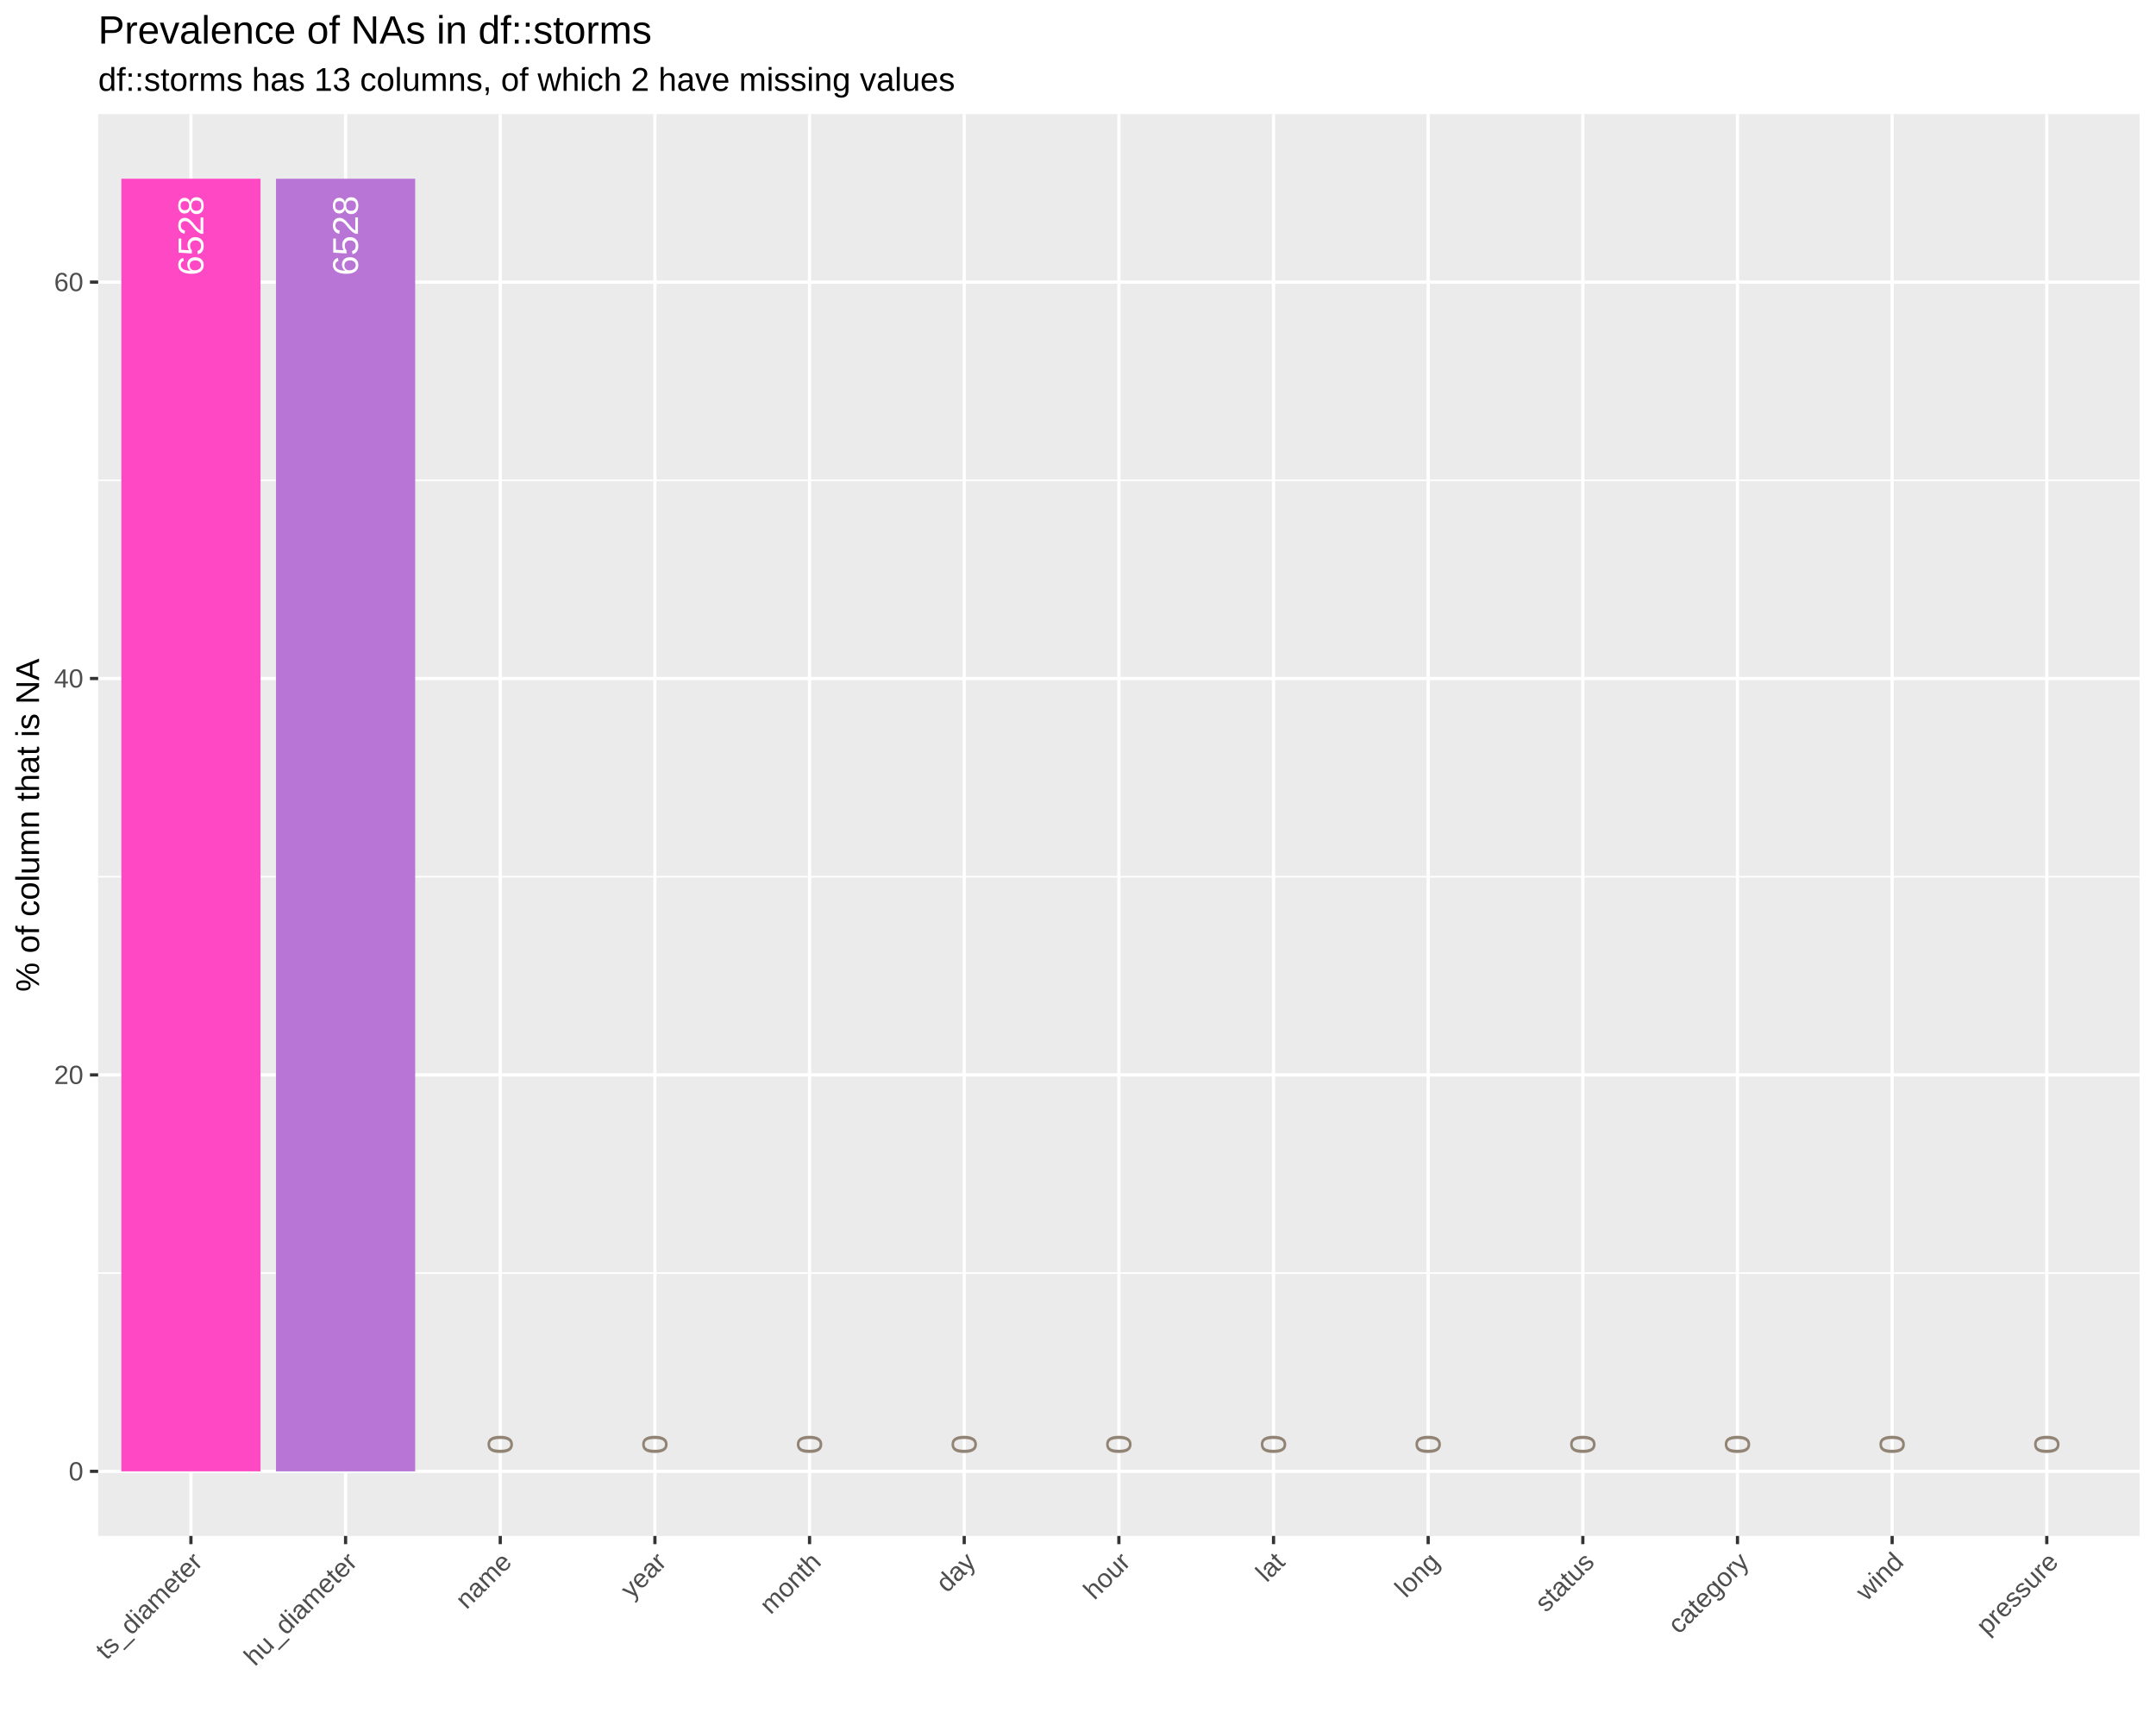
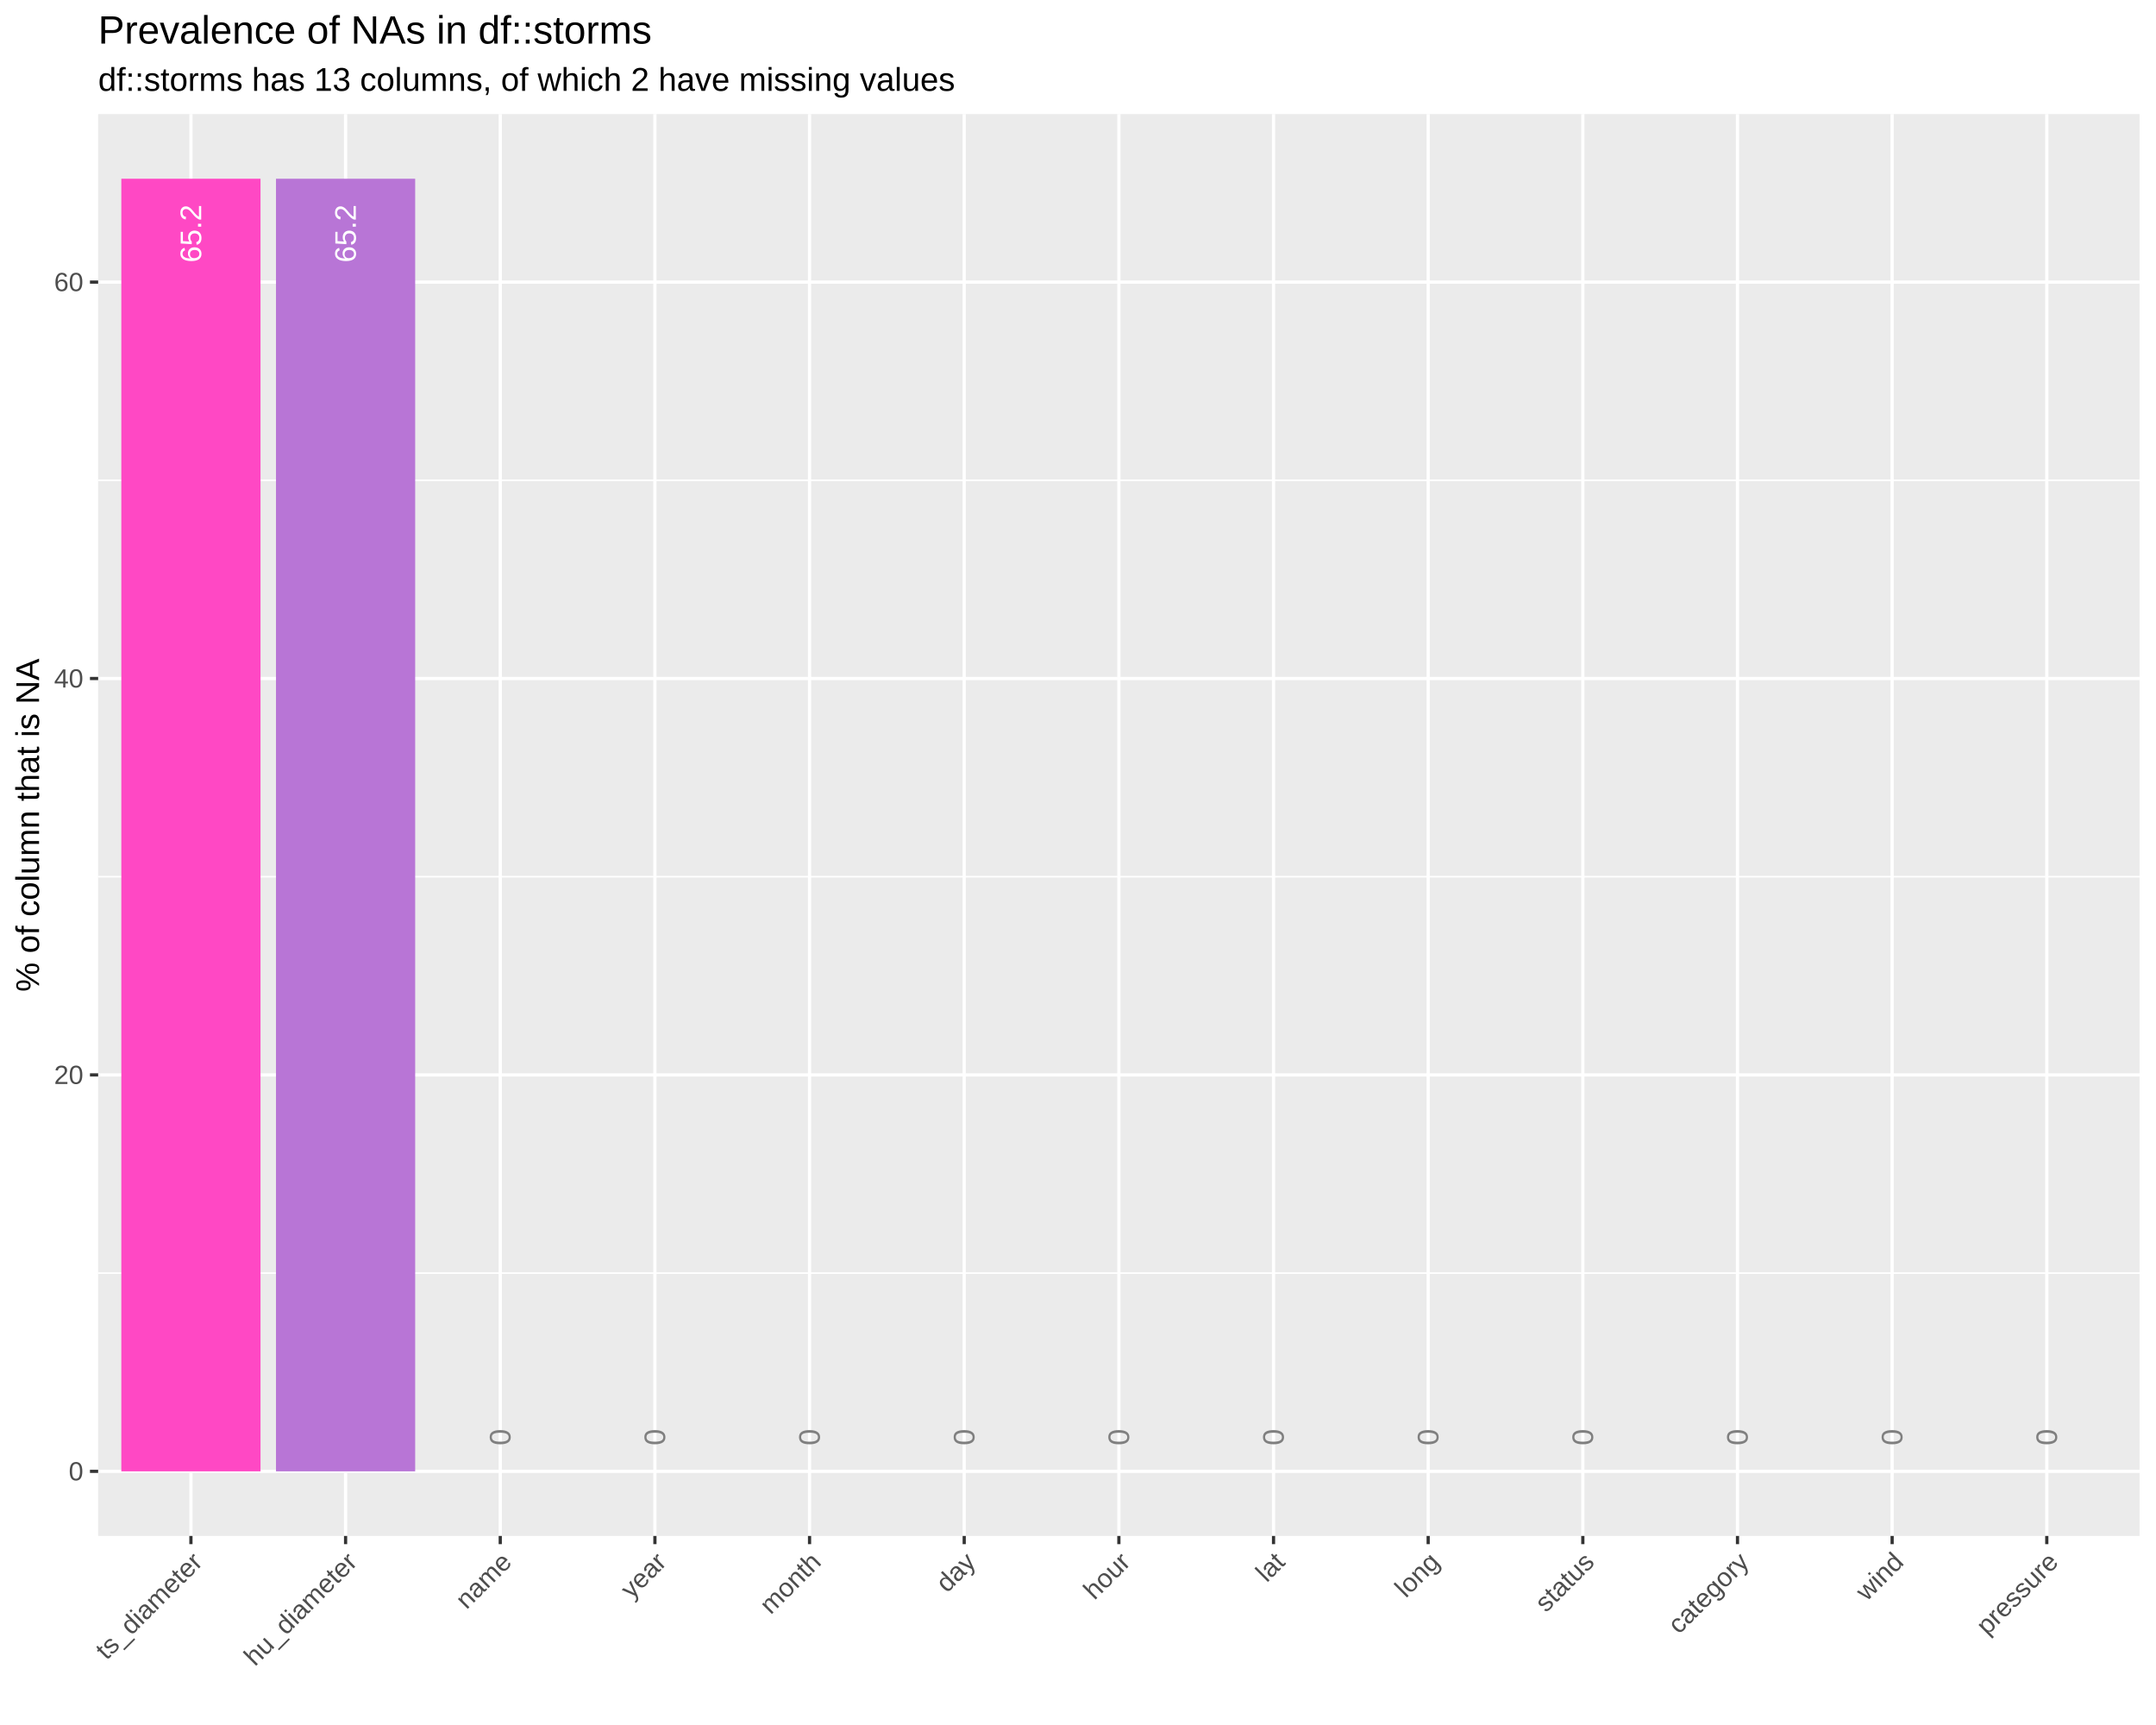
<svg xmlns="http://www.w3.org/2000/svg" viewBox="0 0 720.00 576.00">
  <defs>
    <style type="text/css">
    line, polyline, polygon, path, rect, circle {
      fill: none;
      stroke: #000000;
      stroke-linecap: round;
      stroke-linejoin: round;
      stroke-miterlimit: 10.00;
    }
  </style>
  </defs>
  <rect width="100%" height="100%" style="stroke: none; fill: #FFFFFF;" />
  <rect x="0.00" y="0.00" width="720.00" height="576.00" style="stroke-width: 1.07; stroke: #FFFFFF; fill: #FFFFFF;" />
  <defs>
    <clipPath id="cpMzIuNzh8NzE0LjUyfDUxMi44OHwzOC4wOQ==">
      <rect x="32.78" y="38.09" width="681.74" height="474.78" />
    </clipPath>
  </defs>
  <rect x="32.78" y="38.09" width="681.74" height="474.78" style="stroke-width: 1.07; stroke: none; fill: #EBEBEB;" clip-path="url(#cpMzIuNzh8NzE0LjUyfDUxMi44OHwzOC4wOQ==)" />
  <polyline points="32.78,425.11 714.52,425.11 " style="stroke-width: 0.53; stroke: #FFFFFF; stroke-linecap: butt;" clip-path="url(#cpMzIuNzh8NzE0LjUyfDUxMi44OHwzOC4wOQ==)" />
  <polyline points="32.78,292.74 714.52,292.74 " style="stroke-width: 0.53; stroke: #FFFFFF; stroke-linecap: butt;" clip-path="url(#cpMzIuNzh8NzE0LjUyfDUxMi44OHwzOC4wOQ==)" />
  <polyline points="32.78,160.37 714.52,160.37 " style="stroke-width: 0.53; stroke: #FFFFFF; stroke-linecap: butt;" clip-path="url(#cpMzIuNzh8NzE0LjUyfDUxMi44OHwzOC4wOQ==)" />
  <polyline points="32.78,491.30 714.52,491.30 " style="stroke-width: 1.07; stroke: #FFFFFF; stroke-linecap: butt;" clip-path="url(#cpMzIuNzh8NzE0LjUyfDUxMi44OHwzOC4wOQ==)" />
  <polyline points="32.78,358.93 714.52,358.93 " style="stroke-width: 1.07; stroke: #FFFFFF; stroke-linecap: butt;" clip-path="url(#cpMzIuNzh8NzE0LjUyfDUxMi44OHwzOC4wOQ==)" />
  <polyline points="32.78,226.56 714.52,226.56 " style="stroke-width: 1.07; stroke: #FFFFFF; stroke-linecap: butt;" clip-path="url(#cpMzIuNzh8NzE0LjUyfDUxMi44OHwzOC4wOQ==)" />
  <polyline points="32.78,94.19 714.52,94.19 " style="stroke-width: 1.07; stroke: #FFFFFF; stroke-linecap: butt;" clip-path="url(#cpMzIuNzh8NzE0LjUyfDUxMi44OHwzOC4wOQ==)" />
  <polyline points="63.76,512.88 63.76,38.09 " style="stroke-width: 1.07; stroke: #FFFFFF; stroke-linecap: butt;" clip-path="url(#cpMzIuNzh8NzE0LjUyfDUxMi44OHwzOC4wOQ==)" />
  <polyline points="115.41,512.88 115.41,38.09 " style="stroke-width: 1.07; stroke: #FFFFFF; stroke-linecap: butt;" clip-path="url(#cpMzIuNzh8NzE0LjUyfDUxMi44OHwzOC4wOQ==)" />
  <polyline points="167.06,512.88 167.06,38.09 " style="stroke-width: 1.07; stroke: #FFFFFF; stroke-linecap: butt;" clip-path="url(#cpMzIuNzh8NzE0LjUyfDUxMi44OHwzOC4wOQ==)" />
  <polyline points="218.71,512.88 218.71,38.09 " style="stroke-width: 1.07; stroke: #FFFFFF; stroke-linecap: butt;" clip-path="url(#cpMzIuNzh8NzE0LjUyfDUxMi44OHwzOC4wOQ==)" />
  <polyline points="270.35,512.88 270.35,38.09 " style="stroke-width: 1.07; stroke: #FFFFFF; stroke-linecap: butt;" clip-path="url(#cpMzIuNzh8NzE0LjUyfDUxMi44OHwzOC4wOQ==)" />
  <polyline points="322.00,512.88 322.00,38.09 " style="stroke-width: 1.07; stroke: #FFFFFF; stroke-linecap: butt;" clip-path="url(#cpMzIuNzh8NzE0LjUyfDUxMi44OHwzOC4wOQ==)" />
  <polyline points="373.65,512.88 373.65,38.09 " style="stroke-width: 1.07; stroke: #FFFFFF; stroke-linecap: butt;" clip-path="url(#cpMzIuNzh8NzE0LjUyfDUxMi44OHwzOC4wOQ==)" />
  <polyline points="425.30,512.88 425.30,38.09 " style="stroke-width: 1.07; stroke: #FFFFFF; stroke-linecap: butt;" clip-path="url(#cpMzIuNzh8NzE0LjUyfDUxMi44OHwzOC4wOQ==)" />
  <polyline points="476.94,512.88 476.94,38.09 " style="stroke-width: 1.07; stroke: #FFFFFF; stroke-linecap: butt;" clip-path="url(#cpMzIuNzh8NzE0LjUyfDUxMi44OHwzOC4wOQ==)" />
  <polyline points="528.59,512.88 528.59,38.09 " style="stroke-width: 1.07; stroke: #FFFFFF; stroke-linecap: butt;" clip-path="url(#cpMzIuNzh8NzE0LjUyfDUxMi44OHwzOC4wOQ==)" />
  <polyline points="580.24,512.88 580.24,38.09 " style="stroke-width: 1.07; stroke: #FFFFFF; stroke-linecap: butt;" clip-path="url(#cpMzIuNzh8NzE0LjUyfDUxMi44OHwzOC4wOQ==)" />
  <polyline points="631.88,512.88 631.88,38.09 " style="stroke-width: 1.07; stroke: #FFFFFF; stroke-linecap: butt;" clip-path="url(#cpMzIuNzh8NzE0LjUyfDUxMi44OHwzOC4wOQ==)" />
  <polyline points="683.53,512.88 683.53,38.09 " style="stroke-width: 1.07; stroke: #FFFFFF; stroke-linecap: butt;" clip-path="url(#cpMzIuNzh8NzE0LjUyfDUxMi44OHwzOC4wOQ==)" />
  <rect x="40.52" y="59.68" width="46.48" height="431.62" style="stroke-width: 1.07; stroke: none; stroke-linecap: square; stroke-linejoin: miter; fill: #FF48C4;" clip-path="url(#cpMzIuNzh8NzE0LjUyfDUxMi44OHwzOC4wOQ==)" />
  <rect x="92.17" y="59.68" width="46.48" height="431.62" style="stroke-width: 1.07; stroke: none; stroke-linecap: square; stroke-linejoin: miter; fill: #B875D6;" clip-path="url(#cpMzIuNzh8NzE0LjUyfDUxMi44OHwzOC4wOQ==)" />
  <rect x="143.82" y="491.30" width="46.48" height="0.00" style="stroke-width: 1.07; stroke: none; stroke-linecap: square; stroke-linejoin: miter; fill: #71A3E9;" clip-path="url(#cpMzIuNzh8NzE0LjUyfDUxMi44OHwzOC4wOQ==)" />
  <rect x="195.46" y="491.30" width="46.48" height="0.00" style="stroke-width: 1.07; stroke: none; stroke-linecap: square; stroke-linejoin: miter; fill: #2BD1FC;" clip-path="url(#cpMzIuNzh8NzE0LjUyfDUxMi44OHwzOC4wOQ==)" />
  <rect x="247.11" y="491.30" width="46.48" height="0.00" style="stroke-width: 1.07; stroke: none; stroke-linecap: square; stroke-linejoin: miter; fill: #6DD9C7;" clip-path="url(#cpMzIuNzh8NzE0LjUyfDUxMi44OHwzOC4wOQ==)" />
  <rect x="298.76" y="491.30" width="46.48" height="0.00" style="stroke-width: 1.07; stroke: none; stroke-linecap: square; stroke-linejoin: miter; fill: #B0E193;" clip-path="url(#cpMzIuNzh8NzE0LjUyfDUxMi44OHwzOC4wOQ==)" />
  <rect x="350.41" y="491.30" width="46.48" height="0.00" style="stroke-width: 1.07; stroke: none; stroke-linecap: square; stroke-linejoin: miter; fill: #F3EA5F;" clip-path="url(#cpMzIuNzh8NzE0LjUyfDUxMi44OHwzOC4wOQ==)" />
  <rect x="402.05" y="491.30" width="46.48" height="0.00" style="stroke-width: 1.07; stroke: none; stroke-linecap: square; stroke-linejoin: miter; fill: #E2B592;" clip-path="url(#cpMzIuNzh8NzE0LjUyfDUxMi44OHwzOC4wOQ==)" />
  <rect x="453.70" y="491.30" width="46.48" height="0.00" style="stroke-width: 1.07; stroke: none; stroke-linecap: square; stroke-linejoin: miter; fill: #D181C5;" clip-path="url(#cpMzIuNzh8NzE0LjUyfDUxMi44OHwzOC4wOQ==)" />
  <rect x="505.35" y="491.30" width="46.48" height="0.00" style="stroke-width: 1.07; stroke: none; stroke-linecap: square; stroke-linejoin: miter; fill: #C04DF9;" clip-path="url(#cpMzIuNzh8NzE0LjUyfDUxMi44OHwzOC4wOQ==)" />
  <rect x="557.00" y="491.30" width="46.48" height="0.00" style="stroke-width: 1.07; stroke: none; stroke-linecap: square; stroke-linejoin: miter; fill: #D448BB;" clip-path="url(#cpMzIuNzh8NzE0LjUyfDUxMi44OHwzOC4wOQ==)" />
  <rect x="608.64" y="491.30" width="46.48" height="0.00" style="stroke-width: 1.07; stroke: none; stroke-linecap: square; stroke-linejoin: miter; fill: #EA437D;" clip-path="url(#cpMzIuNzh8NzE0LjUyfDUxMi44OHwzOC4wOQ==)" />
  <rect x="660.29" y="491.30" width="46.48" height="0.00" style="stroke-width: 1.07; stroke: none; stroke-linecap: square; stroke-linejoin: miter; fill: #FF3F3F;" clip-path="url(#cpMzIuNzh8NzE0LjUyfDUxMi44OHwzOC4wOQ==)" />
  <g clip-path="url(#cpMzIuNzh8NzE0LjUyfDUxMi44OHwzOC4wOQ==)">
-     <text transform="translate(67.89,92.03) rotate(-90)" style="font-size: 12.00px; fill: #FFFFFF; font-family: Liberation Sans;" textLength="26.69px" lengthAdjust="spacingAndGlyphs">6528</text>
+     <text transform="translate(67.19,87.67) rotate(-90)" style="font-size: 9.96px; fill: #FFFFFF; font-family: Liberation Sans;" textLength="19.36px" lengthAdjust="spacingAndGlyphs">65.2</text>
  </g>
  <g clip-path="url(#cpMzIuNzh8NzE0LjUyfDUxMi44OHwzOC4wOQ==)">
-     <text transform="translate(119.54,92.03) rotate(-90)" style="font-size: 12.00px; fill: #FFFFFF; font-family: Liberation Sans;" textLength="26.69px" lengthAdjust="spacingAndGlyphs">6528</text>
+     <text transform="translate(118.83,87.67) rotate(-90)" style="font-size: 9.96px; fill: #FFFFFF; font-family: Liberation Sans;" textLength="19.36px" lengthAdjust="spacingAndGlyphs">65.2</text>
  </g>
  <g clip-path="url(#cpMzIuNzh8NzE0LjUyfDUxMi44OHwzOC4wOQ==)">
-     <text transform="translate(171.18,485.63) rotate(-90)" style="font-size: 12.00px; fill: #918474; font-family: Liberation Sans;" textLength="6.67px" lengthAdjust="spacingAndGlyphs">0</text>
+     <text transform="translate(170.48,482.66) rotate(-90)" style="font-size: 9.96px; fill: #7F7F7F; font-family: Liberation Sans;" textLength="5.53px" lengthAdjust="spacingAndGlyphs">0</text>
  </g>
  <g clip-path="url(#cpMzIuNzh8NzE0LjUyfDUxMi44OHwzOC4wOQ==)">
-     <text transform="translate(222.83,485.63) rotate(-90)" style="font-size: 12.00px; fill: #918474; font-family: Liberation Sans;" textLength="6.67px" lengthAdjust="spacingAndGlyphs">0</text>
+     <text transform="translate(222.13,482.66) rotate(-90)" style="font-size: 9.96px; fill: #7F7F7F; font-family: Liberation Sans;" textLength="5.53px" lengthAdjust="spacingAndGlyphs">0</text>
  </g>
  <g clip-path="url(#cpMzIuNzh8NzE0LjUyfDUxMi44OHwzOC4wOQ==)">
-     <text transform="translate(274.48,485.63) rotate(-90)" style="font-size: 12.00px; fill: #918474; font-family: Liberation Sans;" textLength="6.67px" lengthAdjust="spacingAndGlyphs">0</text>
+     <text transform="translate(273.78,482.66) rotate(-90)" style="font-size: 9.96px; fill: #7F7F7F; font-family: Liberation Sans;" textLength="5.53px" lengthAdjust="spacingAndGlyphs">0</text>
  </g>
  <g clip-path="url(#cpMzIuNzh8NzE0LjUyfDUxMi44OHwzOC4wOQ==)">
-     <text transform="translate(326.13,485.63) rotate(-90)" style="font-size: 12.00px; fill: #918474; font-family: Liberation Sans;" textLength="6.67px" lengthAdjust="spacingAndGlyphs">0</text>
+     <text transform="translate(325.42,482.66) rotate(-90)" style="font-size: 9.96px; fill: #7F7F7F; font-family: Liberation Sans;" textLength="5.53px" lengthAdjust="spacingAndGlyphs">0</text>
  </g>
  <g clip-path="url(#cpMzIuNzh8NzE0LjUyfDUxMi44OHwzOC4wOQ==)">
-     <text transform="translate(377.77,485.63) rotate(-90)" style="font-size: 12.00px; fill: #918474; font-family: Liberation Sans;" textLength="6.67px" lengthAdjust="spacingAndGlyphs">0</text>
+     <text transform="translate(377.07,482.66) rotate(-90)" style="font-size: 9.96px; fill: #7F7F7F; font-family: Liberation Sans;" textLength="5.53px" lengthAdjust="spacingAndGlyphs">0</text>
  </g>
  <g clip-path="url(#cpMzIuNzh8NzE0LjUyfDUxMi44OHwzOC4wOQ==)">
-     <text transform="translate(429.42,485.63) rotate(-90)" style="font-size: 12.00px; fill: #918474; font-family: Liberation Sans;" textLength="6.67px" lengthAdjust="spacingAndGlyphs">0</text>
+     <text transform="translate(428.72,482.66) rotate(-90)" style="font-size: 9.96px; fill: #7F7F7F; font-family: Liberation Sans;" textLength="5.53px" lengthAdjust="spacingAndGlyphs">0</text>
  </g>
  <g clip-path="url(#cpMzIuNzh8NzE0LjUyfDUxMi44OHwzOC4wOQ==)">
-     <text transform="translate(481.07,485.63) rotate(-90)" style="font-size: 12.00px; fill: #918474; font-family: Liberation Sans;" textLength="6.67px" lengthAdjust="spacingAndGlyphs">0</text>
+     <text transform="translate(480.36,482.66) rotate(-90)" style="font-size: 9.96px; fill: #7F7F7F; font-family: Liberation Sans;" textLength="5.53px" lengthAdjust="spacingAndGlyphs">0</text>
  </g>
  <g clip-path="url(#cpMzIuNzh8NzE0LjUyfDUxMi44OHwzOC4wOQ==)">
-     <text transform="translate(532.72,485.63) rotate(-90)" style="font-size: 12.00px; fill: #918474; font-family: Liberation Sans;" textLength="6.67px" lengthAdjust="spacingAndGlyphs">0</text>
+     <text transform="translate(532.01,482.66) rotate(-90)" style="font-size: 9.96px; fill: #7F7F7F; font-family: Liberation Sans;" textLength="5.53px" lengthAdjust="spacingAndGlyphs">0</text>
  </g>
  <g clip-path="url(#cpMzIuNzh8NzE0LjUyfDUxMi44OHwzOC4wOQ==)">
-     <text transform="translate(584.36,485.63) rotate(-90)" style="font-size: 12.00px; fill: #918474; font-family: Liberation Sans;" textLength="6.67px" lengthAdjust="spacingAndGlyphs">0</text>
+     <text transform="translate(583.66,482.66) rotate(-90)" style="font-size: 9.96px; fill: #7F7F7F; font-family: Liberation Sans;" textLength="5.53px" lengthAdjust="spacingAndGlyphs">0</text>
  </g>
  <g clip-path="url(#cpMzIuNzh8NzE0LjUyfDUxMi44OHwzOC4wOQ==)">
-     <text transform="translate(636.01,485.63) rotate(-90)" style="font-size: 12.00px; fill: #918474; font-family: Liberation Sans;" textLength="6.67px" lengthAdjust="spacingAndGlyphs">0</text>
+     <text transform="translate(635.31,482.66) rotate(-90)" style="font-size: 9.96px; fill: #7F7F7F; font-family: Liberation Sans;" textLength="5.53px" lengthAdjust="spacingAndGlyphs">0</text>
  </g>
  <g clip-path="url(#cpMzIuNzh8NzE0LjUyfDUxMi44OHwzOC4wOQ==)">
-     <text transform="translate(687.66,485.63) rotate(-90)" style="font-size: 12.00px; fill: #918474; font-family: Liberation Sans;" textLength="6.67px" lengthAdjust="spacingAndGlyphs">0</text>
+     <text transform="translate(686.95,482.66) rotate(-90)" style="font-size: 9.96px; fill: #7F7F7F; font-family: Liberation Sans;" textLength="5.53px" lengthAdjust="spacingAndGlyphs">0</text>
  </g>
  <defs>
    <clipPath id="cpMC4wMHw3MjAuMDB8NTc2LjAwfDAuMDA=">
      <rect x="0.00" y="0.00" width="720.00" height="576.00" />
    </clipPath>
  </defs>
  <g clip-path="url(#cpMC4wMHw3MjAuMDB8NTc2LjAwfDAuMDA=)">
    <text x="22.95" y="494.32" style="font-size: 8.80px; fill: #4D4D4D; font-family: Liberation Sans;" textLength="4.89px" lengthAdjust="spacingAndGlyphs">0</text>
  </g>
  <g clip-path="url(#cpMC4wMHw3MjAuMDB8NTc2LjAwfDAuMDA=)">
    <text x="18.06" y="361.95" style="font-size: 8.80px; fill: #4D4D4D; font-family: Liberation Sans;" textLength="9.78px" lengthAdjust="spacingAndGlyphs">20</text>
  </g>
  <g clip-path="url(#cpMC4wMHw3MjAuMDB8NTc2LjAwfDAuMDA=)">
    <text x="18.06" y="229.58" style="font-size: 8.80px; fill: #4D4D4D; font-family: Liberation Sans;" textLength="9.78px" lengthAdjust="spacingAndGlyphs">40</text>
  </g>
  <g clip-path="url(#cpMC4wMHw3MjAuMDB8NTc2LjAwfDAuMDA=)">
    <text x="18.06" y="97.21" style="font-size: 8.80px; fill: #4D4D4D; font-family: Liberation Sans;" textLength="9.78px" lengthAdjust="spacingAndGlyphs">60</text>
  </g>
  <polyline points="30.04,491.30 32.78,491.30 " style="stroke-width: 1.07; stroke: #333333; stroke-linecap: butt;" clip-path="url(#cpMC4wMHw3MjAuMDB8NTc2LjAwfDAuMDA=)" />
  <polyline points="30.04,358.93 32.78,358.93 " style="stroke-width: 1.07; stroke: #333333; stroke-linecap: butt;" clip-path="url(#cpMC4wMHw3MjAuMDB8NTc2LjAwfDAuMDA=)" />
  <polyline points="30.04,226.56 32.78,226.56 " style="stroke-width: 1.07; stroke: #333333; stroke-linecap: butt;" clip-path="url(#cpMC4wMHw3MjAuMDB8NTc2LjAwfDAuMDA=)" />
  <polyline points="30.04,94.19 32.78,94.19 " style="stroke-width: 1.07; stroke: #333333; stroke-linecap: butt;" clip-path="url(#cpMC4wMHw3MjAuMDB8NTc2LjAwfDAuMDA=)" />
  <polyline points="63.76,515.62 63.76,512.88 " style="stroke-width: 1.07; stroke: #333333; stroke-linecap: butt;" clip-path="url(#cpMC4wMHw3MjAuMDB8NTc2LjAwfDAuMDA=)" />
  <polyline points="115.41,515.62 115.41,512.88 " style="stroke-width: 1.07; stroke: #333333; stroke-linecap: butt;" clip-path="url(#cpMC4wMHw3MjAuMDB8NTc2LjAwfDAuMDA=)" />
  <polyline points="167.06,515.62 167.06,512.88 " style="stroke-width: 1.07; stroke: #333333; stroke-linecap: butt;" clip-path="url(#cpMC4wMHw3MjAuMDB8NTc2LjAwfDAuMDA=)" />
  <polyline points="218.71,515.62 218.71,512.88 " style="stroke-width: 1.07; stroke: #333333; stroke-linecap: butt;" clip-path="url(#cpMC4wMHw3MjAuMDB8NTc2LjAwfDAuMDA=)" />
  <polyline points="270.35,515.62 270.35,512.88 " style="stroke-width: 1.07; stroke: #333333; stroke-linecap: butt;" clip-path="url(#cpMC4wMHw3MjAuMDB8NTc2LjAwfDAuMDA=)" />
  <polyline points="322.00,515.62 322.00,512.88 " style="stroke-width: 1.07; stroke: #333333; stroke-linecap: butt;" clip-path="url(#cpMC4wMHw3MjAuMDB8NTc2LjAwfDAuMDA=)" />
  <polyline points="373.65,515.62 373.65,512.88 " style="stroke-width: 1.07; stroke: #333333; stroke-linecap: butt;" clip-path="url(#cpMC4wMHw3MjAuMDB8NTc2LjAwfDAuMDA=)" />
  <polyline points="425.30,515.62 425.30,512.88 " style="stroke-width: 1.07; stroke: #333333; stroke-linecap: butt;" clip-path="url(#cpMC4wMHw3MjAuMDB8NTc2LjAwfDAuMDA=)" />
  <polyline points="476.94,515.62 476.94,512.88 " style="stroke-width: 1.07; stroke: #333333; stroke-linecap: butt;" clip-path="url(#cpMC4wMHw3MjAuMDB8NTc2LjAwfDAuMDA=)" />
  <polyline points="528.59,515.62 528.59,512.88 " style="stroke-width: 1.07; stroke: #333333; stroke-linecap: butt;" clip-path="url(#cpMC4wMHw3MjAuMDB8NTc2LjAwfDAuMDA=)" />
  <polyline points="580.24,515.62 580.24,512.88 " style="stroke-width: 1.07; stroke: #333333; stroke-linecap: butt;" clip-path="url(#cpMC4wMHw3MjAuMDB8NTc2LjAwfDAuMDA=)" />
  <polyline points="631.88,515.62 631.88,512.88 " style="stroke-width: 1.07; stroke: #333333; stroke-linecap: butt;" clip-path="url(#cpMC4wMHw3MjAuMDB8NTc2LjAwfDAuMDA=)" />
  <polyline points="683.53,515.62 683.53,512.88 " style="stroke-width: 1.07; stroke: #333333; stroke-linecap: butt;" clip-path="url(#cpMC4wMHw3MjAuMDB8NTc2LjAwfDAuMDA=)" />
  <g clip-path="url(#cpMC4wMHw3MjAuMDB8NTc2LjAwfDAuMDA=)">
    <text transform="translate(35.56,554.57) rotate(-45)" style="font-size: 8.80px; fill: #4D4D4D; font-family: Liberation Sans;" textLength="45.94px" lengthAdjust="spacingAndGlyphs">ts_diameter</text>
  </g>
  <g clip-path="url(#cpMC4wMHw3MjAuMDB8NTc2LjAwfDAuMDA=)">
    <text transform="translate(85.13,556.64) rotate(-45)" style="font-size: 8.80px; fill: #4D4D4D; font-family: Liberation Sans;" textLength="48.88px" lengthAdjust="spacingAndGlyphs">hu_diameter</text>
  </g>
  <g clip-path="url(#cpMC4wMHw3MjAuMDB8NTc2LjAwfDAuMDA=)">
    <text transform="translate(155.78,537.64) rotate(-45)" style="font-size: 8.80px; fill: #4D4D4D; font-family: Liberation Sans;" textLength="22.00px" lengthAdjust="spacingAndGlyphs">name</text>
  </g>
  <g clip-path="url(#cpMC4wMHw3MjAuMDB8NTc2LjAwfDAuMDA=)">
    <text transform="translate(210.88,534.18) rotate(-45)" style="font-size: 8.80px; fill: #4D4D4D; font-family: Liberation Sans;" textLength="17.11px" lengthAdjust="spacingAndGlyphs">year</text>
  </g>
  <g clip-path="url(#cpMC4wMHw3MjAuMDB8NTc2LjAwfDAuMDA=)">
    <text transform="translate(257.35,539.36) rotate(-45)" style="font-size: 8.80px; fill: #4D4D4D; font-family: Liberation Sans;" textLength="24.44px" lengthAdjust="spacingAndGlyphs">month</text>
  </g>
  <g clip-path="url(#cpMC4wMHw3MjAuMDB8NTc2LjAwfDAuMDA=)">
    <text transform="translate(316.24,532.12) rotate(-45)" style="font-size: 8.80px; fill: #4D4D4D; font-family: Liberation Sans;" textLength="14.19px" lengthAdjust="spacingAndGlyphs">day</text>
  </g>
  <g clip-path="url(#cpMC4wMHw3MjAuMDB8NTc2LjAwfDAuMDA=)">
    <text transform="translate(365.48,534.53) rotate(-45)" style="font-size: 8.80px; fill: #4D4D4D; font-family: Liberation Sans;" textLength="17.59px" lengthAdjust="spacingAndGlyphs">hour</text>
  </g>
  <g clip-path="url(#cpMC4wMHw3MjAuMDB8NTc2LjAwfDAuMDA=)">
    <text transform="translate(423.01,528.65) rotate(-45)" style="font-size: 8.80px; fill: #4D4D4D; font-family: Liberation Sans;" textLength="9.28px" lengthAdjust="spacingAndGlyphs">lat</text>
  </g>
  <g clip-path="url(#cpMC4wMHw3MjAuMDB8NTc2LjAwfDAuMDA=)">
    <text transform="translate(469.46,533.84) rotate(-45)" style="font-size: 8.80px; fill: #4D4D4D; font-family: Liberation Sans;" textLength="16.62px" lengthAdjust="spacingAndGlyphs">long</text>
  </g>
  <g clip-path="url(#cpMC4wMHw3MjAuMDB8NTc2LjAwfDAuMDA=)">
    <text transform="translate(516.27,538.68) rotate(-45)" style="font-size: 8.80px; fill: #4D4D4D; font-family: Liberation Sans;" textLength="23.47px" lengthAdjust="spacingAndGlyphs">status</text>
  </g>
  <g clip-path="url(#cpMC4wMHw3MjAuMDB8NTc2LjAwfDAuMDA=)">
    <text transform="translate(560.66,545.94) rotate(-45)" style="font-size: 8.80px; fill: #4D4D4D; font-family: Liberation Sans;" textLength="33.73px" lengthAdjust="spacingAndGlyphs">category</text>
  </g>
  <g clip-path="url(#cpMC4wMHw3MjAuMDB8NTc2LjAwfDAuMDA=)">
    <text transform="translate(623.37,534.88) rotate(-45)" style="font-size: 8.80px; fill: #4D4D4D; font-family: Liberation Sans;" textLength="18.09px" lengthAdjust="spacingAndGlyphs">wind</text>
  </g>
  <g clip-path="url(#cpMC4wMHw3MjAuMDB8NTc2LjAwfDAuMDA=)">
    <text transform="translate(663.61,546.28) rotate(-45)" style="font-size: 8.80px; fill: #4D4D4D; font-family: Liberation Sans;" textLength="34.22px" lengthAdjust="spacingAndGlyphs">pressure</text>
  </g>
  <g clip-path="url(#cpMC4wMHw3MjAuMDB8NTc2LjAwfDAuMDA=)">
    <text transform="translate(13.04,331.16) rotate(-90)" style="font-size: 11.00px; font-family: Liberation Sans;" textLength="111.34px" lengthAdjust="spacingAndGlyphs">% of column that is NA</text>
  </g>
  <g clip-path="url(#cpMC4wMHw3MjAuMDB8NTc2LjAwfDAuMDA=)">
    <text x="32.78" y="30.33" style="font-size: 11.00px; font-family: Liberation Sans;" textLength="286.31px" lengthAdjust="spacingAndGlyphs">df::storms has 13 columns, of which 2 have missing values</text>
  </g>
  <g clip-path="url(#cpMC4wMHw3MjAuMDB8NTc2LjAwfDAuMDA=)">
    <text x="32.78" y="14.56" style="font-size: 13.20px; font-family: Liberation Sans;" textLength="184.59px" lengthAdjust="spacingAndGlyphs">Prevalence of NAs in df::storms</text>
  </g>
</svg>
